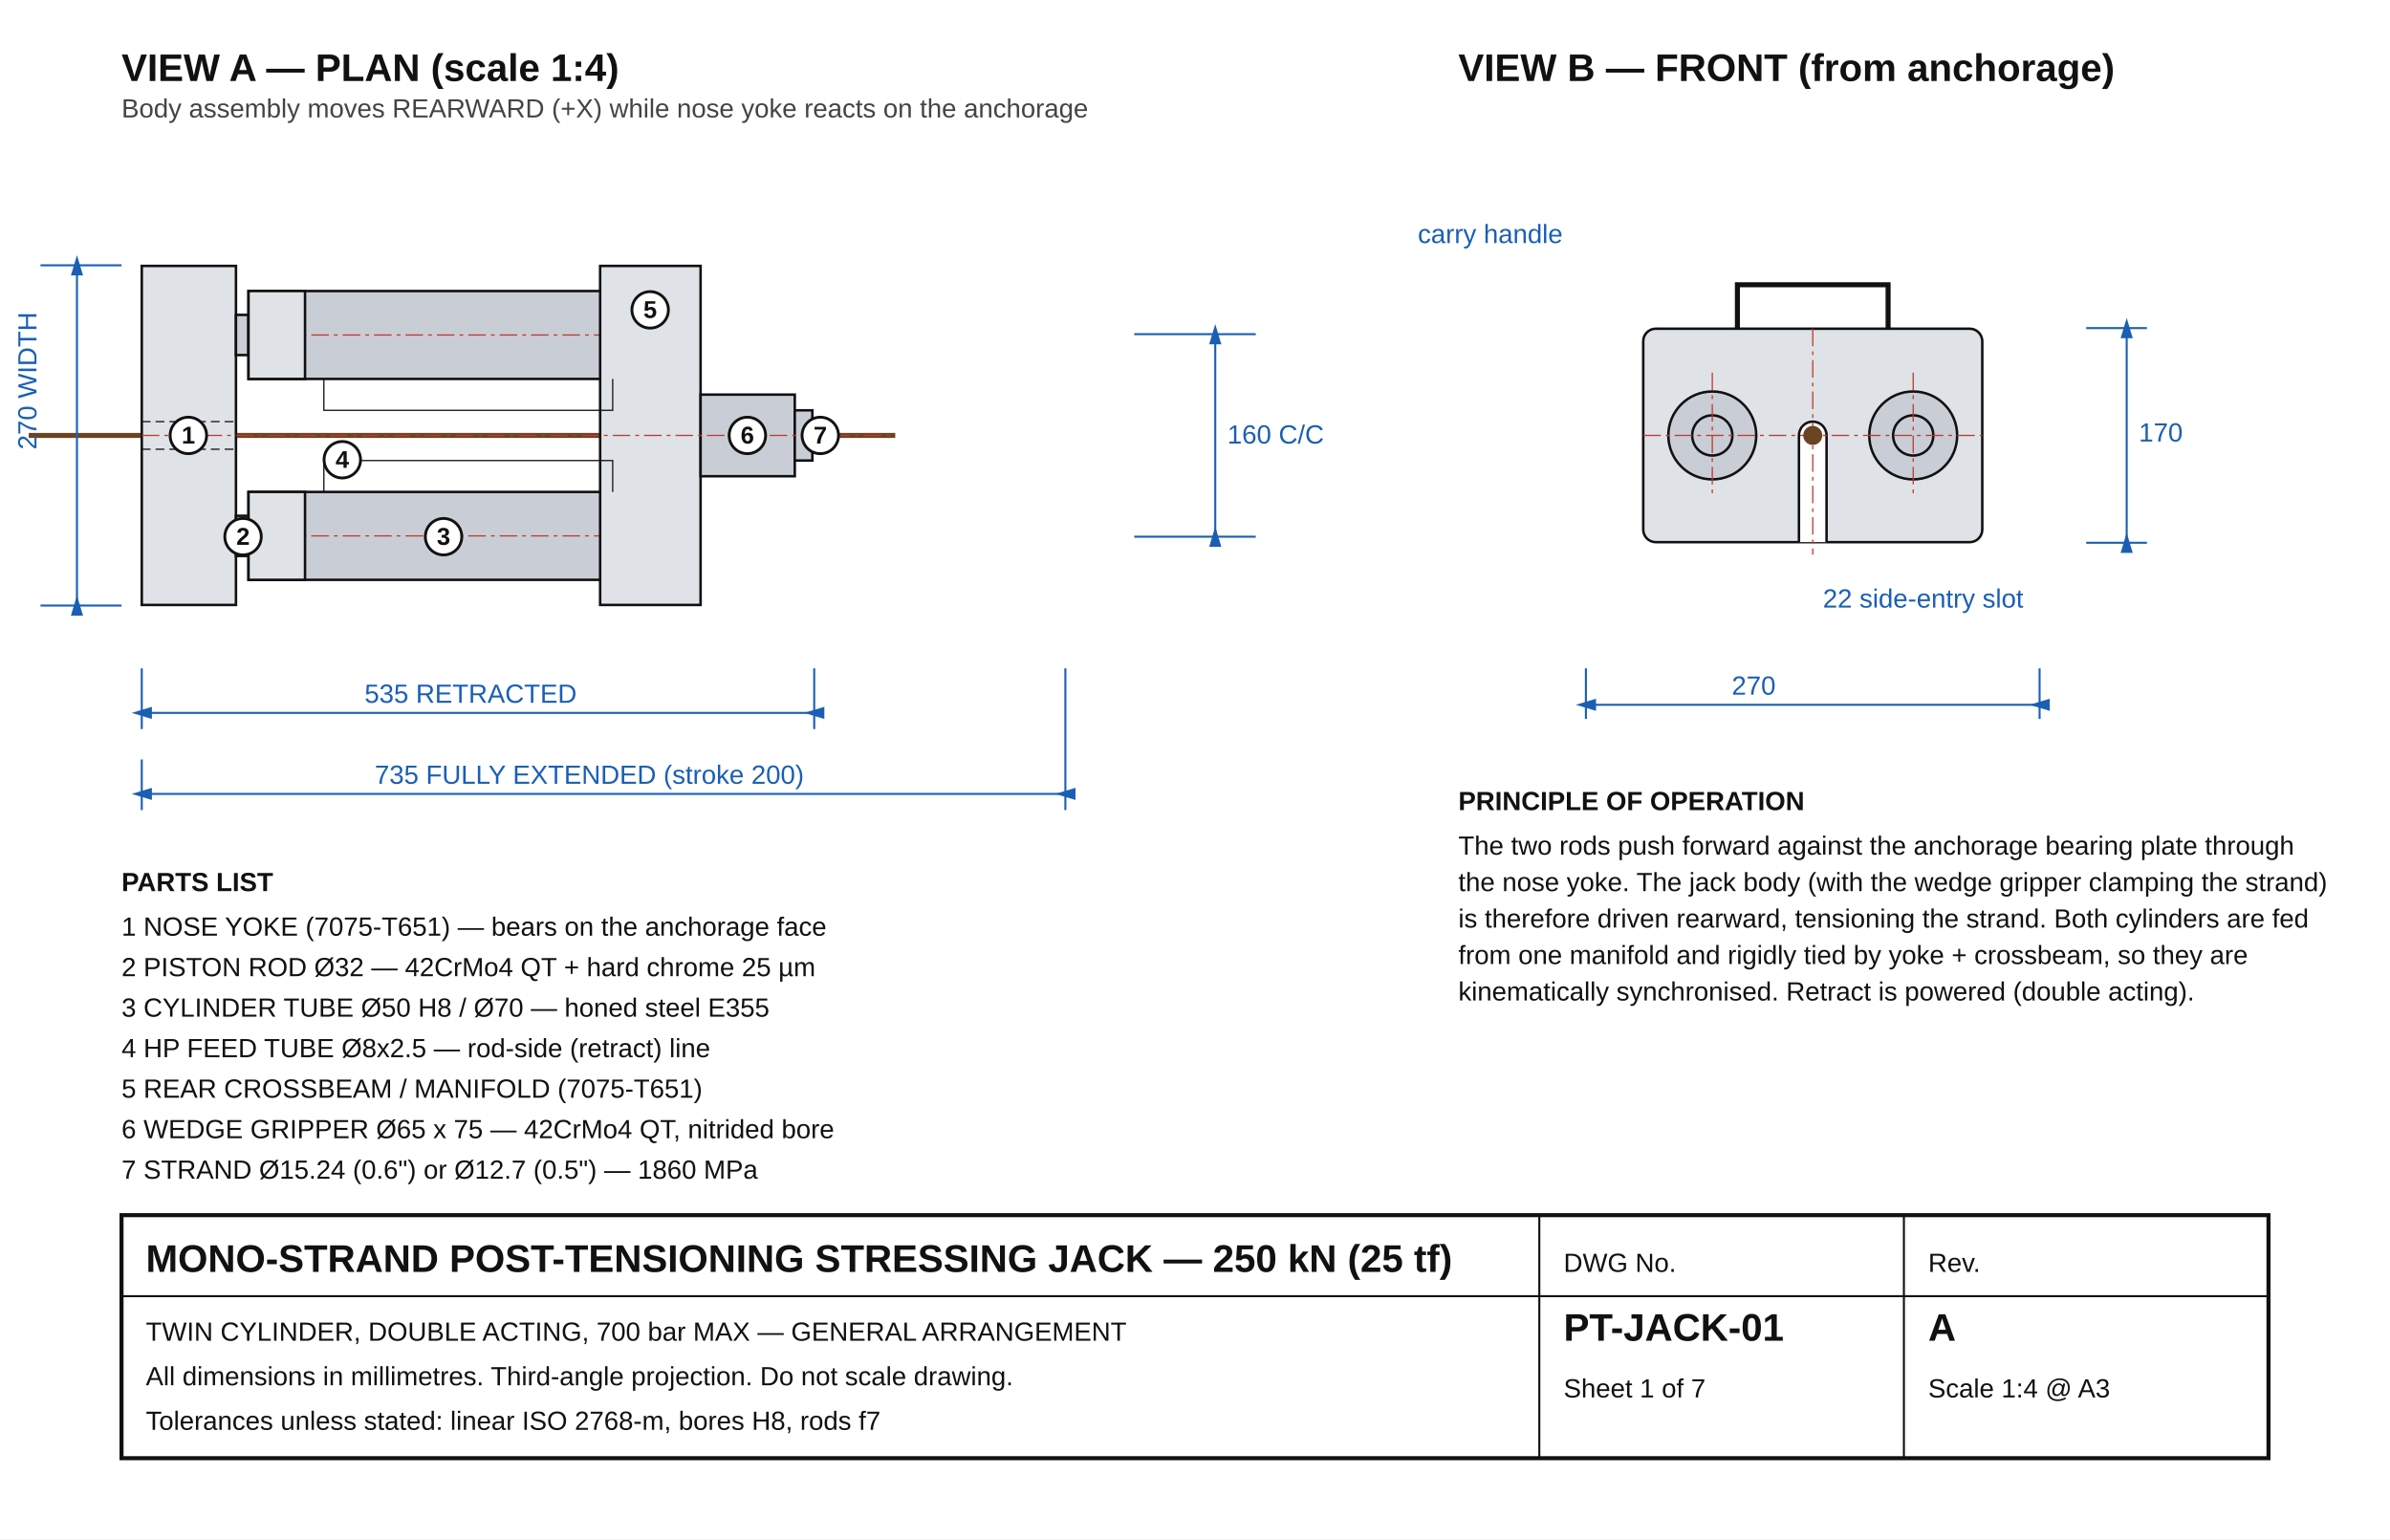
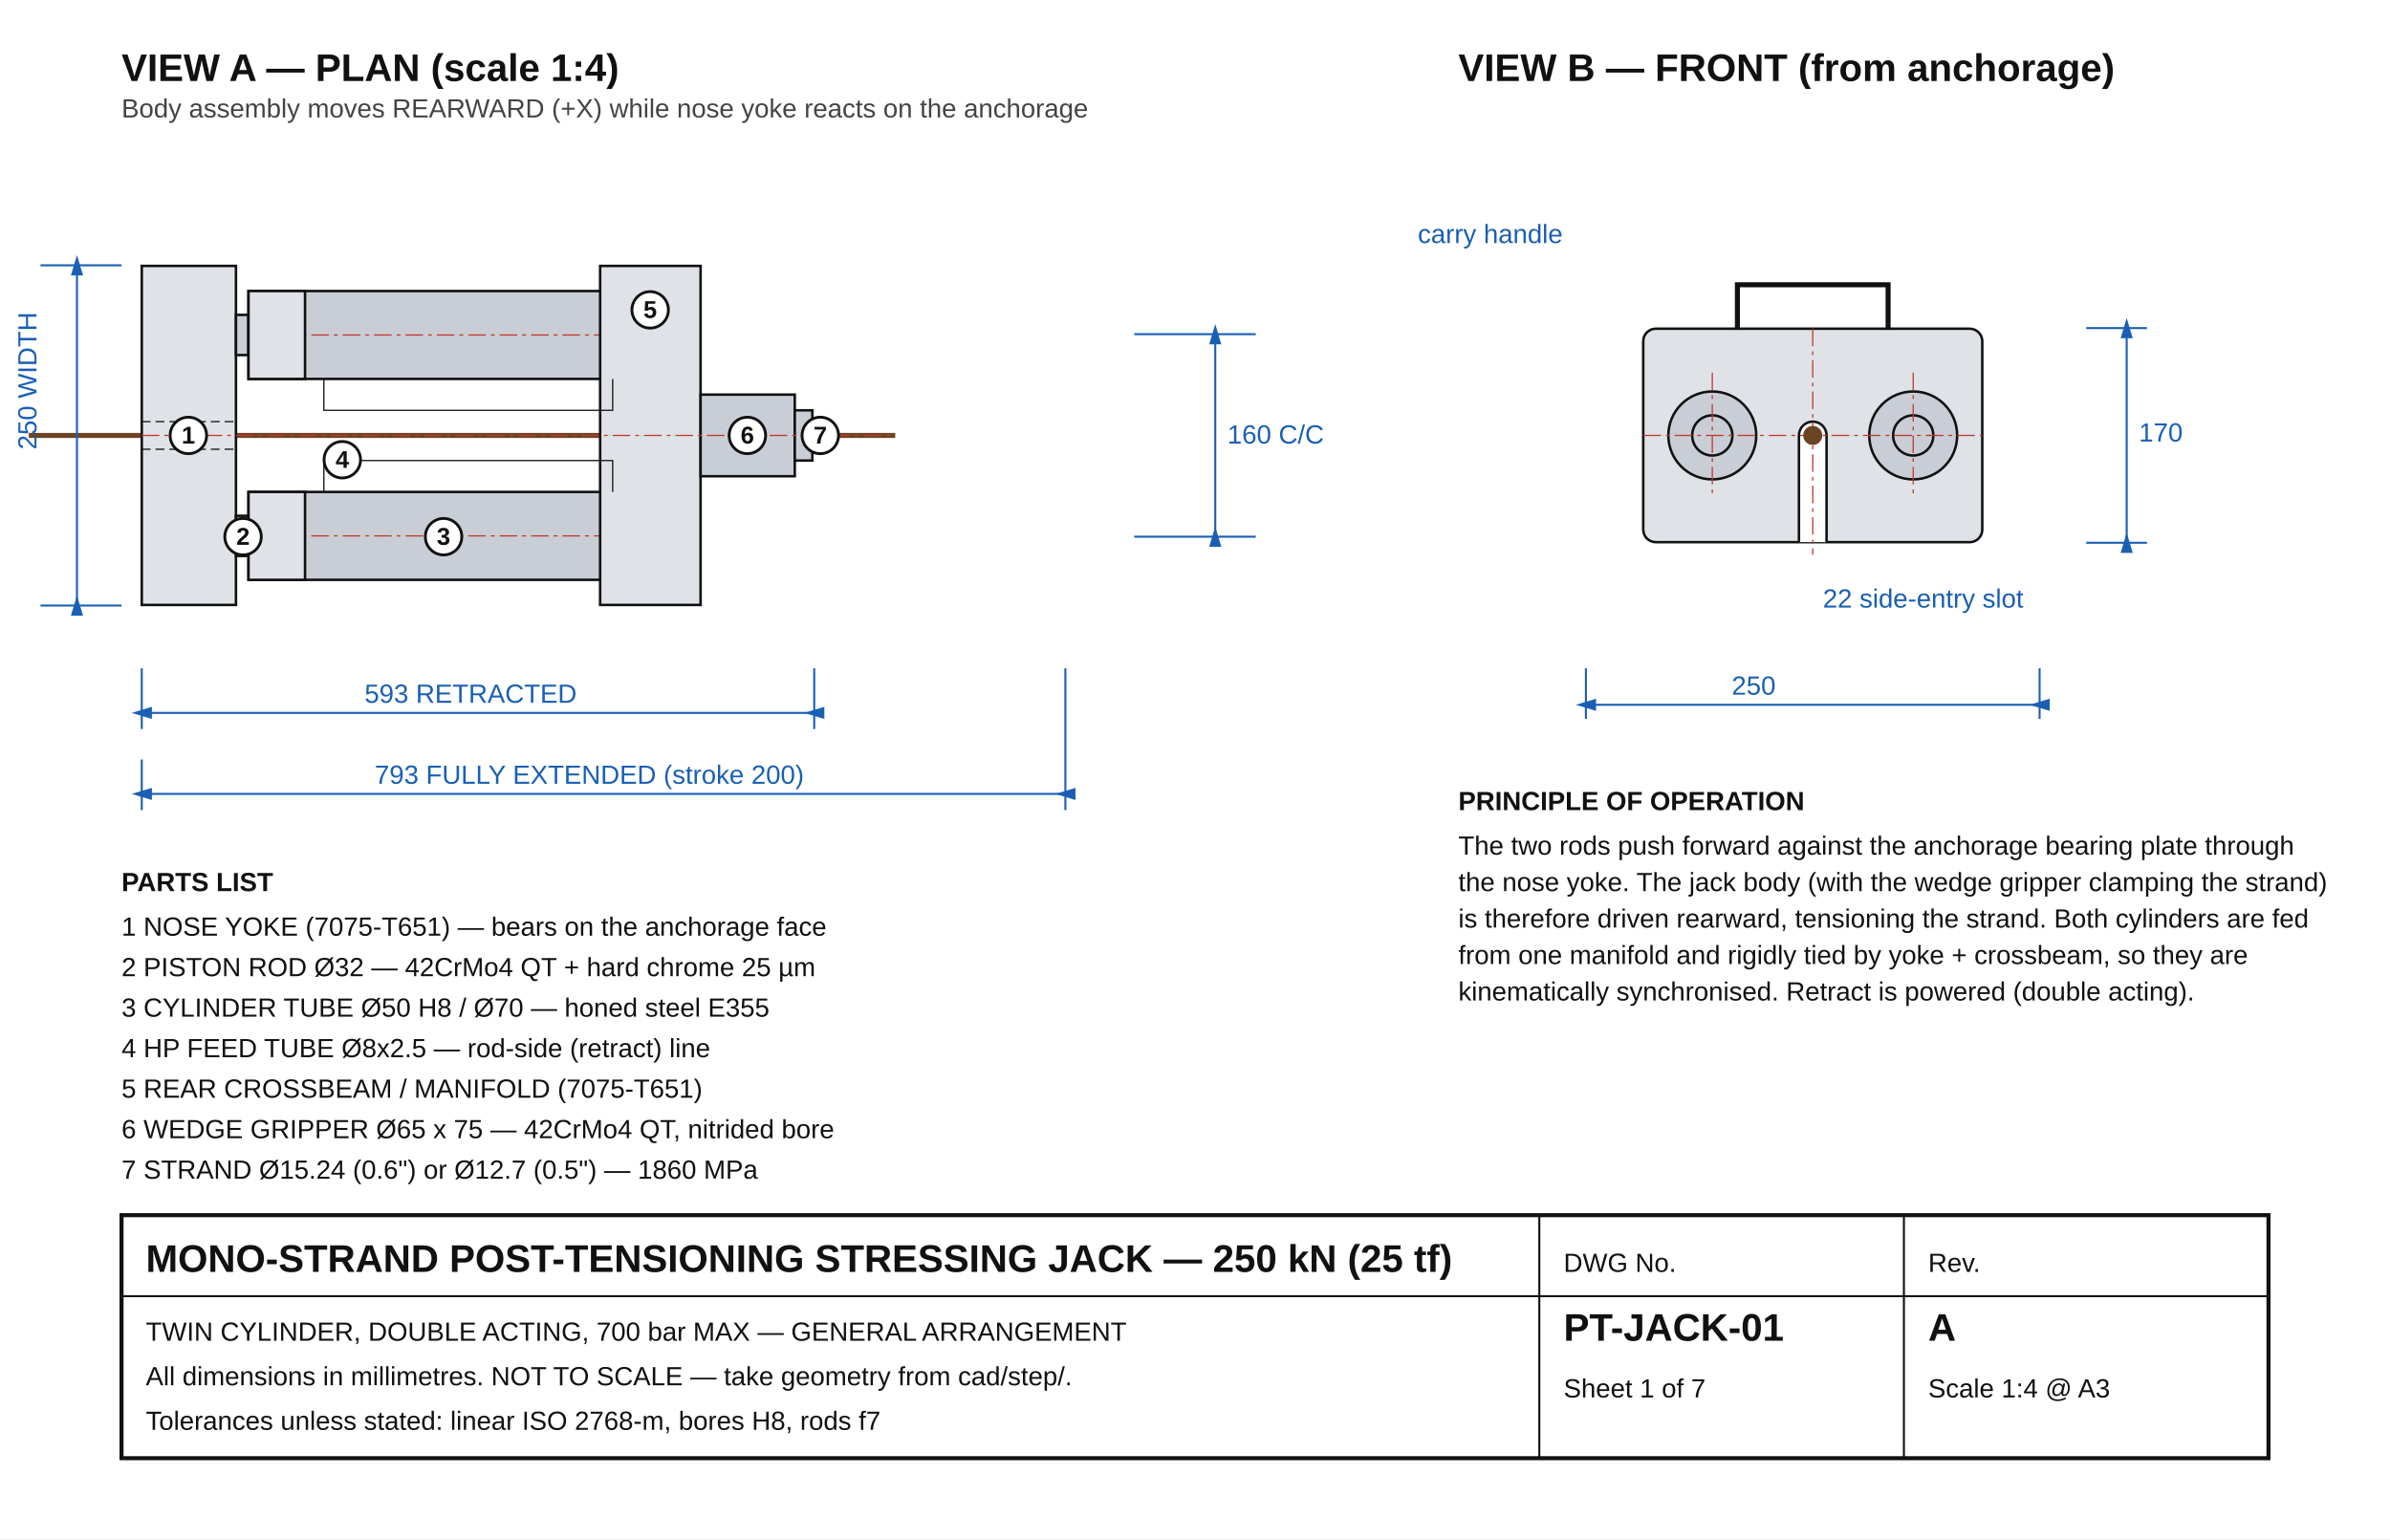
<svg xmlns="http://www.w3.org/2000/svg" viewBox="0 0 1180 760" width="1180" height="760" font-family="Arial, Helvetica, sans-serif">
  <style>
    .out{fill:#e8eaed;stroke:#111;stroke-width:2}
    .alu{fill:#dfe3e8;stroke:#111;stroke-width:2}
    .stl{fill:#c9ced6;stroke:#111;stroke-width:2}
    .hid{fill:none;stroke:#111;stroke-width:1;stroke-dasharray:7 4}
    .cl{fill:none;stroke:#c0392b;stroke-width:1;stroke-dasharray:14 4 3 4}
    .dim{stroke:#1a5fb4;stroke-width:1;fill:none}
    .dimt{fill:#1a5fb4;font-size:13px}
    .lbl{fill:#111;font-size:13px}
    .ttl{fill:#111;font-size:19px;font-weight:bold}
    .sub{fill:#444;font-size:13px}
    .lead{stroke:#111;stroke-width:1;fill:none}
    .strand{stroke:#6b4423;stroke-width:4;fill:none}
  </style>
  <rect width="1180" height="760" fill="#ffffff" />
  <text x="60" y="40" class="ttl">VIEW A — PLAN  (scale 1:4)</text>
  <text x="60" y="58" class="sub">Body assembly moves REARWARD (+X) while nose yoke reacts on the anchorage</text>
  <g transform="translate(70,215) scale(0.62)">
    <line x1="-90" y1="0" x2="600" y2="0" class="strand" />
    <rect x="0" y="-135" width="75" height="270" class="alu" />
    <rect x="0" y="-11" width="75" height="22" class="hid" />
    <rect x="75" y="64" width="10" height="32" class="stl" />
    <rect x="75" y="-96" width="10" height="32" class="stl" />
    <rect x="85" y="45" width="310" height="70" class="stl" />
    <rect x="85" y="-115" width="310" height="70" class="stl" />
    <line x1="85" y1="80" x2="395" y2="80" class="cl" />
    <line x1="85" y1="-80" x2="395" y2="-80" class="cl" />
    <rect x="85" y="45" width="45" height="70" class="alu" />
    <rect x="85" y="-115" width="45" height="70" class="alu" />
    <rect x="365" y="-135" width="80" height="270" class="alu" />
    <path d="M375 45 L375 20 L145 20 L145 45" class="lead" stroke-width="2" />
    <path d="M375 -45 L375 -20 L145 -20 L145 -45" class="lead" stroke-width="2" />
    <rect x="445" y="-32.5" width="75" height="65" class="stl" />
    <rect x="520" y="-20" width="14" height="40" class="stl" />
    <rect x="260" y="-150" width="1" height="1" fill="none" />
    <line x1="0" y1="0" x2="600" y2="0" class="cl" />
  </g>
  <g>
    <line x1="70" y1="330" x2="70" y2="360" class="dim" />
    <line x1="402" y1="330" x2="402" y2="360" class="dim" />
    <line x1="70" y1="352" x2="402" y2="352" class="dim" marker-start="url(#a)" marker-end="url(#a)" />
-     <text x="180" y="347" class="dimt">535 RETRACTED</text>
+     <text x="180" y="347" class="dimt">593 RETRACTED</text>
    <line x1="70" y1="375" x2="70" y2="400" class="dim" />
    <line x1="526" y1="330" x2="526" y2="400" class="dim" />
    <line x1="70" y1="392" x2="526" y2="392" class="dim" marker-start="url(#a)" marker-end="url(#a)" />
-     <text x="185" y="387" class="dimt">735 FULLY EXTENDED (stroke 200)</text>
+     <text x="185" y="387" class="dimt">793 FULLY EXTENDED (stroke 200)</text>
    <line x1="20" y1="131" x2="60" y2="131" class="dim" />
    <line x1="20" y1="299" x2="60" y2="299" class="dim" />
    <line x1="38" y1="131" x2="38" y2="299" class="dim" marker-start="url(#a)" marker-end="url(#a)" />
-     <text x="18" y="222" class="dimt" transform="rotate(-90,18,222)">270 WIDTH</text>
+     <text x="18" y="222" class="dimt" transform="rotate(-90,18,222)">250 WIDTH</text>
    <line x1="560" y1="165" x2="620" y2="165" class="dim" />
    <line x1="560" y1="265" x2="620" y2="265" class="dim" />
    <line x1="600" y1="165" x2="600" y2="265" class="dim" marker-start="url(#a)" marker-end="url(#a)" />
    <text x="606" y="219" class="dimt">160 C/C</text>
  </g>
  <g>
    <g fill="#fff" stroke="#111" stroke-width="1.4">
      <circle cx="93" cy="215" r="9" />
      <circle cx="120" cy="265" r="9" />
      <circle cx="219" cy="265" r="9" />
      <circle cx="169" cy="227" r="9" />
      <circle cx="321" cy="153" r="9" />
      <circle cx="369" cy="215" r="9" />
      <circle cx="405" cy="215" r="9" />
    </g>
    <g fill="#111" font-size="12" font-weight="bold" text-anchor="middle">
      <text x="93" y="219">1</text>
      <text x="120" y="269">2</text>
      <text x="219" y="269">3</text>
      <text x="169" y="231">4</text>
      <text x="321" y="157">5</text>
      <text x="369" y="219">6</text>
      <text x="405" y="219">7</text>
    </g>
  </g>
  <g class="lbl">
    <text x="60" y="440" font-weight="bold">PARTS LIST</text>
    <text x="60" y="462">1  NOSE YOKE (7075-T651) — bears on the anchorage face</text>
    <text x="60" y="482">2  PISTON ROD Ø32 — 42CrMo4 QT + hard chrome 25 µm</text>
    <text x="60" y="502">3  CYLINDER TUBE Ø50 H8 / Ø70 — honed steel E355</text>
    <text x="60" y="522">4  HP FEED TUBE Ø8x2.5 — rod-side (retract) line</text>
    <text x="60" y="542">5  REAR CROSSBEAM / MANIFOLD (7075-T651)</text>
    <text x="60" y="562">6  WEDGE GRIPPER Ø65 x 75 — 42CrMo4 QT, nitrided bore</text>
    <text x="60" y="582">7  STRAND Ø15.24 (0.6") or Ø12.7 (0.5") — 1860 MPa</text>
  </g>
  <text x="720" y="40" class="ttl">VIEW B — FRONT (from anchorage)</text>
  <g transform="translate(895,215) scale(0.62)">
    <rect x="-135" y="-85" width="270" height="170" rx="10" class="alu" />
    <path d="M-11 85 L-11 0 A11 11 0 0 1 11 0 L11 85" fill="#ffffff" stroke="#111" stroke-width="2" />
    <circle cx="-80" cy="0" r="35" class="stl" />
    <circle cx="80" cy="0" r="35" class="stl" />
    <circle cx="-80" cy="0" r="16" class="stl" />
    <circle cx="80" cy="0" r="16" class="stl" />
    <line x1="-135" y1="0" x2="135" y2="0" class="cl" />
    <line x1="0" y1="-85" x2="0" y2="95" class="cl" />
    <line x1="-80" y1="-50" x2="-80" y2="50" class="cl" />
    <line x1="80" y1="-50" x2="80" y2="50" class="cl" />
    <circle cx="0" cy="0" r="7.6" fill="#6b4423" />
    <path d="M-60 -85 L-60 -120 L60 -120 L60 -85" fill="none" stroke="#111" stroke-width="4" />
  </g>
  <g class="dimt">
    <line x1="783" y1="330" x2="783" y2="355" class="dim" />
    <line x1="1007" y1="330" x2="1007" y2="355" class="dim" />
    <line x1="783" y1="348" x2="1007" y2="348" class="dim" marker-start="url(#a)" marker-end="url(#a)" />
-     <text x="855" y="343">270</text>
+     <text x="855" y="343">250</text>
    <line x1="1030" y1="162" x2="1060" y2="162" class="dim" />
    <line x1="1030" y1="268" x2="1060" y2="268" class="dim" />
    <line x1="1050" y1="162" x2="1050" y2="268" class="dim" marker-start="url(#a)" marker-end="url(#a)" />
    <text x="1056" y="218">170</text>
    <text x="900" y="300">22 side-entry slot</text>
    <text x="700" y="120">carry handle</text>
  </g>
  <g class="lbl">
    <text x="720" y="400" font-weight="bold">PRINCIPLE OF OPERATION</text>
    <text x="720" y="422">The two rods push forward against the anchorage bearing plate through</text>
    <text x="720" y="440">the nose yoke. The jack body (with the wedge gripper clamping the strand)</text>
    <text x="720" y="458">is therefore driven rearward, tensioning the strand. Both cylinders are fed</text>
    <text x="720" y="476">from one manifold and rigidly tied by yoke + crossbeam, so they are</text>
    <text x="720" y="494">kinematically synchronised. Retract is powered (double acting).</text>
  </g>
  <g>
    <rect x="60" y="600" width="1060" height="120" fill="none" stroke="#111" stroke-width="2" />
    <line x1="60" y1="640" x2="1120" y2="640" stroke="#111" stroke-width="1" />
    <line x1="760" y1="600" x2="760" y2="720" stroke="#111" stroke-width="1" />
    <line x1="940" y1="600" x2="940" y2="720" stroke="#111" stroke-width="1" />
    <text x="72" y="628" class="ttl">MONO-STRAND POST-TENSIONING STRESSING JACK — 250 kN (25 tf)</text>
    <text x="72" y="662" class="lbl">TWIN CYLINDER, DOUBLE ACTING, 700 bar MAX — GENERAL ARRANGEMENT</text>
-     <text x="72" y="684" class="lbl">All dimensions in millimetres. Third-angle projection. Do not scale drawing.</text>
+     <text x="72" y="684" class="lbl">All dimensions in millimetres. NOT TO SCALE — take geometry from cad/step/.</text>
    <text x="72" y="706" class="lbl">Tolerances unless stated: linear ISO 2768-m, bores H8, rods f7</text>
    <text x="772" y="628" class="lbl">DWG No.</text>
    <text x="772" y="662" class="ttl">PT-JACK-01</text>
    <text x="772" y="690" class="lbl">Sheet 1 of 7</text>
    <text x="952" y="628" class="lbl">Rev.</text>
    <text x="952" y="662" class="ttl">A</text>
    <text x="952" y="690" class="lbl">Scale 1:4 @ A3</text>
  </g>
  <defs>
    <marker id="a" markerWidth="10" markerHeight="10" refX="5" refY="5" orient="auto">
      <path d="M0 5 L10 2 L10 8 Z" fill="#1a5fb4" />
    </marker>
  </defs>
</svg>
